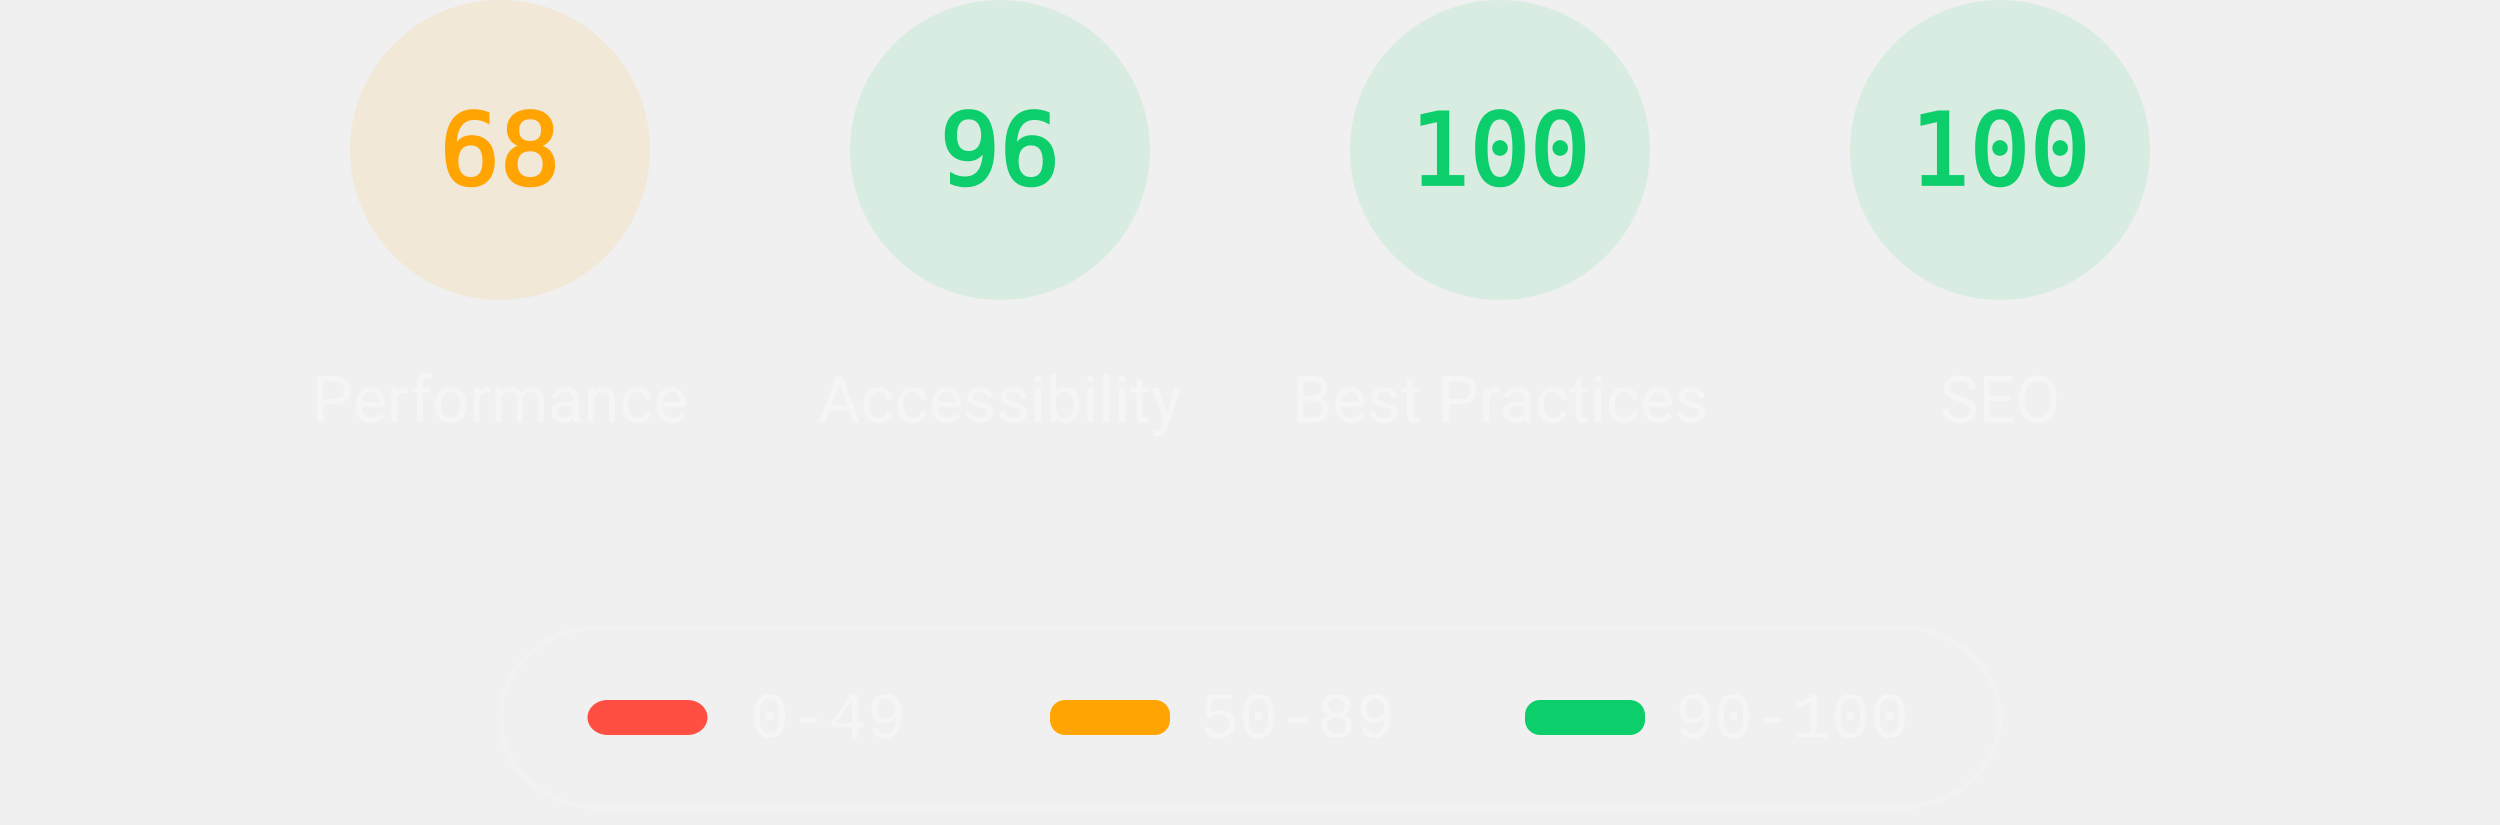
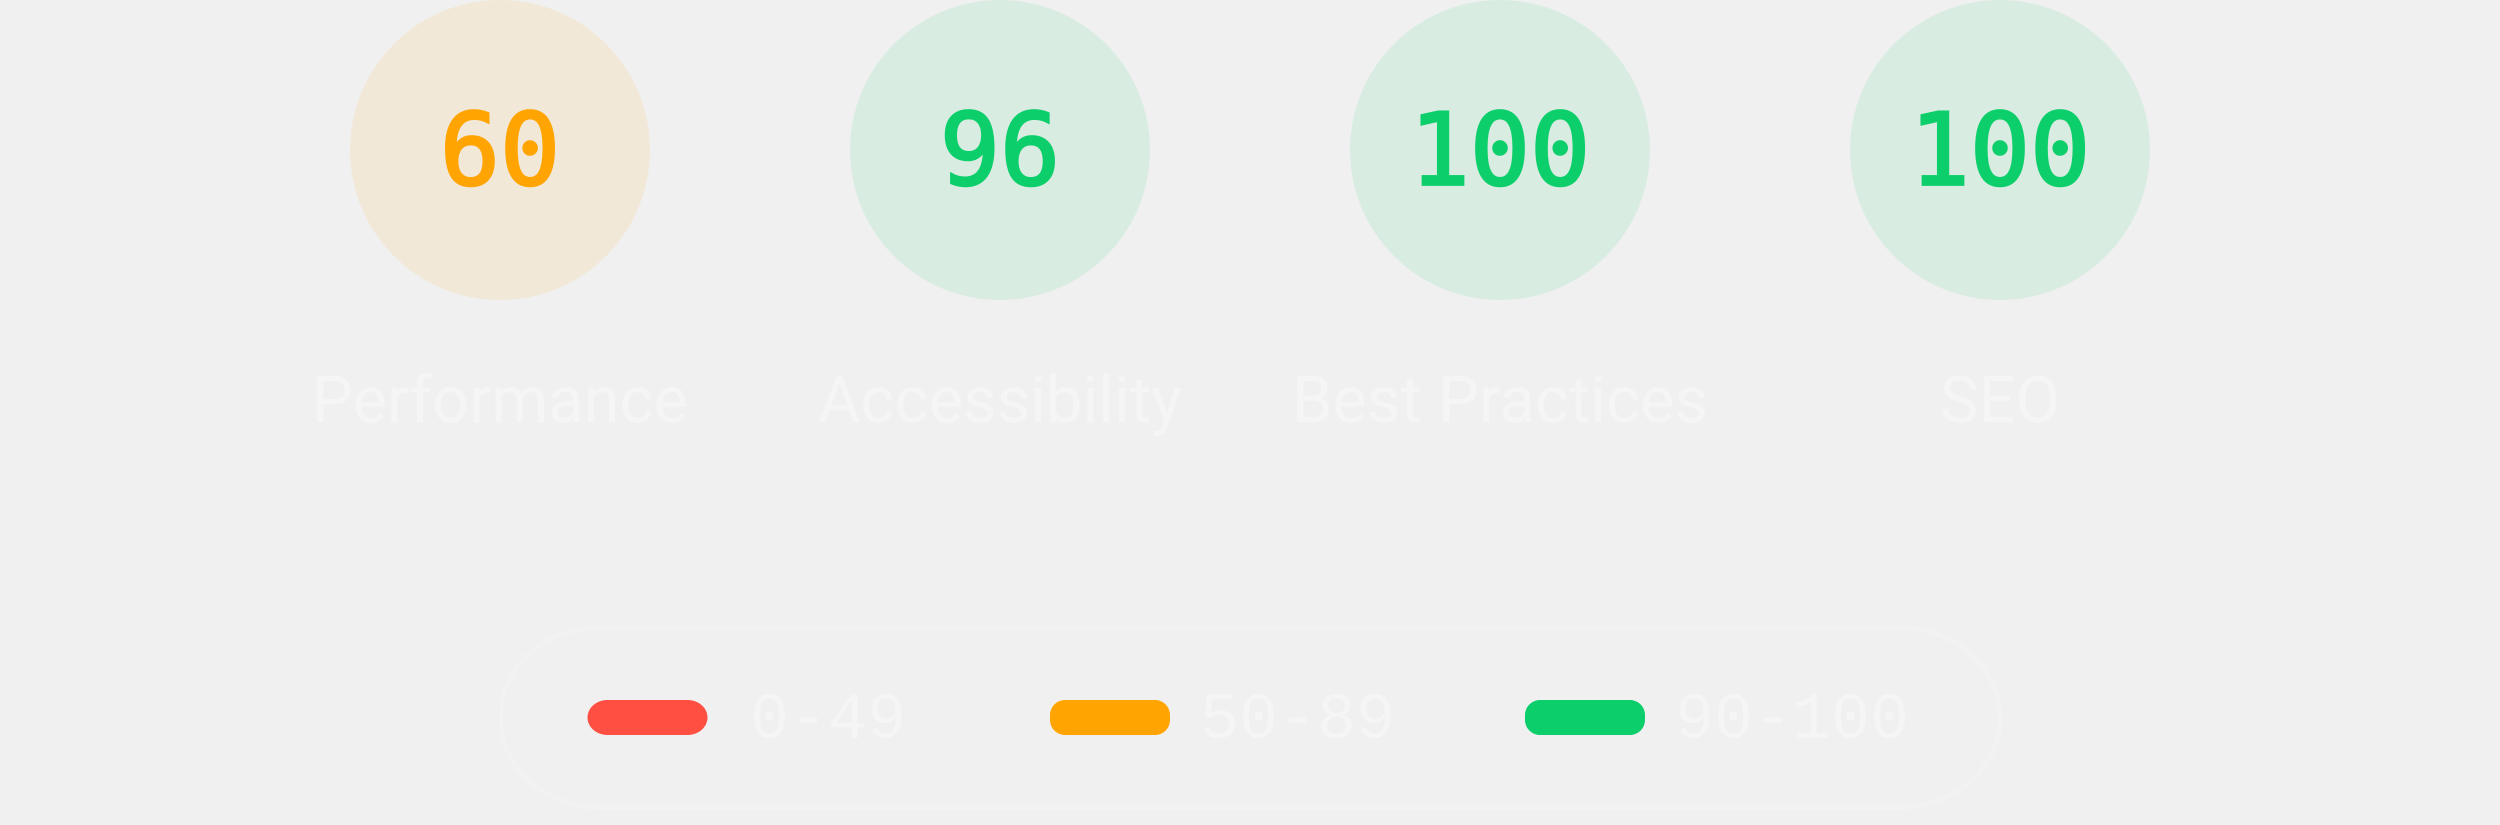
<svg xmlns="http://www.w3.org/2000/svg" class="theme--dark" fill="none" width="1000" height="330">
  <style>
			.gauge-base {
				opacity: 0.1
			}

			.gauge-arc {
				fill: none;
				animation-delay: 250ms;
				stroke-linecap: round;
				transform: rotate(-90deg);
				transform-origin: 100px 60px;
				animation: load-gauge 1s ease forwards
			}

			.guage-text {
				font-size: 40px;
				font-family: monospace;
				text-align: center
			}

			.guage-red {
				color: #ff4e42;
				fill: #ff4e42;
				stroke: #ff4e42
			}
			.guage-orange {
				color: #ffa400;
				fill: #ffa400;
				stroke: #ffa400
			}
			.guage-green {
				color: #0cce6b;
				fill: #0cce6b;
				stroke: #0cce6b
			}
			.theme--agnostic .guage-undefined {
				color: #5c5c5c;
				fill: #5c5c5c;
				stroke: #5c5c5c
			}
			.theme--light .guage-undefined {
				color: #1e1e1e;
				fill: #1e1e1e;
				stroke: #1e1e1e
			}
			.theme--dark .guage-undefined {
				color: #f5f5f5;
				fill: #f5f5f5;
				stroke: #f5f5f5
			}

			.guage-title {
				stroke: none;
				font-size: 26px;
				line-height: 26px;
				font-family: Roboto, Halvetica, Arial, sans-serif
			}
			.metric.guage-title {
				font-family: 'Courier New', Courier, monospace
			}
			.theme--agnostic .guage-title {
				color: #737373;
				fill: #737373
			}
			.theme--light .guage-title {
				color: #212121;
				fill: #212121
			}
			.theme--dark .guage-title {
				color: #f5f5f5;
				fill: #f5f5f5
			}

			@keyframes load-gauge {
				from {
					stroke-dasharray: 0 352.858
				}
			}
			.lh-gauge--pwa__disc {
				fill: #e0e0e0
			}
			.lh-gauge--pwa__logo {
				position: relative;
				fill: #b0b0b0
			}
			.lh-gauge--pwa__invisible {
				display: none
			}
			.lh-gauge--pwa__visible {
				display: inline
			}
			.guage-invisible {
				display: none
			}
			.lh-gauge--pwa__logo--primary-color {
				fill: #304ffe
			}
			.theme--agnostic .lh-gauge--pwa__logo--secondary-color {
				fill: #787878
			}
			.theme--light .lh-gauge--pwa__logo--secondary-color {
				fill: #3d3d3d
			}
			.theme--dark .lh-gauge--pwa__logo--secondary-color {
				fill: #d8b6b6
			}
			.theme--light #svg_2 {
				stroke: #00000022
			}
			.theme--agnostic #svg_2 {
				stroke: #616161
			}
			.theme--light #svg_2 {
				stroke: #00000022
			}
			.theme--dark #svg_2 {
				stroke: #f5f5f566
			}
		</style>
  <svg class="guage-div guage-perf guage-orange" viewBox="0 0 200 200" width="200" height="200" x="100" y="0">
    <circle class="gauge-base" r="56" cx="100" cy="60" stroke-width="8" />
-     <circle class="gauge-arc guage-arc-1" r="56" cx="100" cy="60" stroke-width="8" style="stroke-dasharray: 239.263, 351.858;" />
-     <text class="guage-text" x="100px" y="60px" alignment-baseline="central" dominant-baseline="central" text-anchor="middle">68</text>
+     <circle class="gauge-arc guage-arc-1" r="56" cx="100" cy="60" stroke-width="8" style="stroke-dasharray: 211.115, 351.858;" />
+     <text class="guage-text" x="100px" y="60px" alignment-baseline="central" dominant-baseline="central" text-anchor="middle">60</text>
    <text class="guage-title" x="100px" y="160px" alignment-baseline="central" dominant-baseline="central" text-anchor="middle">Performance</text>
  </svg>
  <svg class="guage-div guage-acc guage-green" viewBox="0 0 200 200" width="200" height="200" x="300" y="0">
    <circle class="gauge-base" r="56" cx="100" cy="60" stroke-width="8" />
    <circle class="gauge-arc guage-arc-2" r="56" cx="100" cy="60" stroke-width="8" style="stroke-dasharray: 337.784, 351.858;" />
    <text class="guage-text" x="100px" y="60px" alignment-baseline="central" dominant-baseline="central" text-anchor="middle">96</text>
    <text class="guage-title" x="100px" y="160px" alignment-baseline="central" dominant-baseline="central" text-anchor="middle">Accessibility</text>
  </svg>
  <svg class="guage-div guage-best guage-green" viewBox="0 0 200 200" width="200" height="200" x="500" y="0">
    <circle class="gauge-base" r="56" cx="100" cy="60" stroke-width="8" />
    <circle class="gauge-arc guage-arc-3" r="56" cx="100" cy="60" stroke-width="8" style="stroke-dasharray: 351.858, 351.858;" />
    <text class="guage-text" x="100px" y="60px" alignment-baseline="central" dominant-baseline="central" text-anchor="middle">100</text>
    <text class="guage-title" x="100px" y="160px" alignment-baseline="central" dominant-baseline="central" text-anchor="middle">Best Practices</text>
  </svg>
  <svg class="guage-div guage-seo guage-green" viewBox="0 0 200 200" width="200" height="200" x="700" y="0">
    <circle class="gauge-base" r="56" cx="100" cy="60" stroke-width="8" />
    <circle class="gauge-arc guage-arc-4" r="56" cx="100" cy="60" stroke-width="8" style="stroke-dasharray: 351.858, 351.858;" />
    <text class="guage-text" x="100px" y="60px" alignment-baseline="central" dominant-baseline="central" text-anchor="middle">100</text>
    <text class="guage-title" x="100px" y="160px" alignment-baseline="central" dominant-baseline="central" text-anchor="middle">SEO</text>
  </svg>
  <svg class="guage-div guage-pwa guage-invisible" viewBox="0 0 200 200" width="200" height="200" x="900" y="0">
    <svg viewBox="0 0 60 60" width="112" height="112" x="44" y="4">
      <defs>
        <linearGradient id="lh-gauge--pwa__check-circle__gradient-0" x1="50%" y1="0%" x2="50%" y2="100%">
          <stop stop-color="#00C852" offset="0%" />
          <stop stop-color="#009688" offset="100%" />
        </linearGradient>
        <linearGradient id="lh-gauge--pwa__installable__shadow-gradient-0" x1="76.056%" x2="24.111%" y1="82.995%" y2="24.735%">
          <stop stop-color="#A5D6A7" offset="0%" />
          <stop stop-color="#80CBC4" offset="100%" />
        </linearGradient>
        <linearGradient id="lh-gauge--pwa__fast-reliable__shadow-gradient-0" x1="76.056%" y1="82.995%" x2="25.678%" y2="26.493%">
          <stop stop-color="#64B5F6" offset="0%" />
          <stop stop-color="#2979FF" offset="100%" />
        </linearGradient>
        <g id="lh-gauge--pwa__fast-reliable-badge-0">
          <circle fill="#FFFFFF" cx="10" cy="10" r="10" />
          <path fill="#304FFE" d="M10 3.58l5.25 2.34v3.5c0 3.23-2.24 6.26-5.25 7-3.01-.74-5.25-3.77-5.25-7v-3.5L10 3.58zm-.47 10.74l2.76-4.83.03-.07c.04-.08 0-.24-.22-.24h-1.64l.47-3.26h-.47l-2.7 4.77c-.02.01.05-.1-.04.05-.09.16-.1.31.18.31h1.63l-.47 3.27h.47z" />
        </g>
        <g id="lh-gauge--pwa__installable-badge-0">
          <circle fill="#FFFFFF" cx="10" cy="10" r="10" />
          <path fill="#009688" d="M10 4.167A5.835 5.835 0 0 0 4.167 10 5.835 5.835 0 0 0 10 15.833 5.835 5.835 0 0 0 15.833 10 5.835 5.835 0 0 0 10 4.167zm2.917 6.416h-2.334v2.334H9.417v-2.334H7.083V9.417h2.334V7.083h1.166v2.334h2.334v1.166z" />
        </g>
      </defs>
      <g stroke="none" fill-rule="nonzero">
        <circle class="lh-gauge--pwa__disc" cx="30" cy="30" r="30" />
        <g class="lh-gauge--pwa__logo">
          <path d="M35.66 19.39l.7-1.75h2L37.4 15 38.6 12l3.4 9h-2.51l-.58-1.61z" />
          <path d="M33.52 21l3.65-9h-2.42l-2.5 5.82L30.5 12h-1.86l-1.9 5.82-1.35-2.65-1.21 3.72L25.4 21h2.38l1.72-5.2 1.64 5.2z" />
          <path fill-rule="nonzero" d="M20.3 17.91h1.48c.45 0 .85-.05 1.2-.15l.39-1.18 1.07-3.3a2.64 2.64 0 0 0-.28-.37c-.55-.6-1.36-.91-2.42-.91H18v9h2.3V17.9zm1.96-3.84c.22.22.33.5.33.87 0 .36-.1.65-.29.87-.2.23-.59.35-1.15.35h-.86v-2.41h.87c.52 0 .89.1 1.1.32z" />
        </g>
        <rect class="lh-gauge--pwa__component lh-gauge--pwa__na-line lh-gauge--pwa__invisible" fill="#FFFFFF" x="20" y="32" width="20" height="4" rx="2" />
        <g class="lh-gauge--pwa__component lh-gauge--pwa__fast-reliable-badge lh-gauge--pwa__invisible" transform="translate(20, 29)">
          <path fill="url(#lh-gauge--pwa__fast-reliable__shadow-gradient-0)" d="M33.63 19.49A30 30 0 0 1 16.2 30.36L3 17.14 17.14 3l16.49 16.49z" />
          <use href="#lh-gauge--pwa__fast-reliable-badge-0" />
        </g>
        <g class="lh-gauge--pwa__component lh-gauge--pwa__installable-badge lh-gauge--pwa__invisible" transform="translate(20, 29)">
          <path fill="url(#lh-gauge--pwa__installable__shadow-gradient-0)" d="M33.629 19.487c-4.272 5.453-10.391 9.39-17.415 10.869L3 17.142 17.142 3 33.63 19.487z" />
          <use href="#lh-gauge--pwa__installable-badge-0" />
        </g>
        <g class="lh-gauge--pwa__component lh-gauge--pwa__fast-reliable-installable-badges lh-gauge--pwa__invisible">
          <g transform="translate(8, 29)">
            <path fill="url(#lh-gauge--pwa__fast-reliable__shadow-gradient-0)" d="M16.321 30.463L3 17.143 17.142 3l22.365 22.365A29.864 29.864 0 0 1 22 31c-1.942 0-3.84-.184-5.679-.537z" />
            <use href="#lh-gauge--pwa__fast-reliable-badge-0" />
          </g>
          <g transform="translate(32, 29)">
            <path fill="url(#lh-gauge--pwa__installable__shadow-gradient-0)" d="M25.982 11.84a30.107 30.107 0 0 1-13.08 15.203L3 17.143 17.142 3l8.84 8.84z" />
            <use href="#lh-gauge--pwa__installable-badge-0" />
          </g>
        </g>
        <g class="lh-gauge--pwa__component lh-gauge--pwa__check-circle lh-gauge--pwa__invisible" transform="translate(18, 28)">
          <circle fill="#FFFFFF" cx="12" cy="12" r="12" />
          <path fill="url(#lh-gauge--pwa__check-circle__gradient-0)" d="M12 2a10 10 0 1 0 0 20 10 10 0 0 0 0-20zm-2 15l-5-5 1.41-1.41L10 14.17l7.59-7.59L19 8l-9 9z" />
        </g>
      </g>
    </svg>
    <text class="guage-title" y="160px" alignment-baseline="central" dominant-baseline="central" text-anchor="middle">
      <tspan x="100px" dy="-6px">Progressive</tspan>
      <tspan x="100px" dy="30px">Web App</tspan>
    </text>
  </svg>
  <svg width="604" height="76" x="200" y="250">
    <g>
      <rect fill="none" id="canvas_background" height="80" width="604" y="-1" x="-1" />
      <g display="none" overflow="visible" y="0" x="0" height="100%" width="100%" id="canvasGrid">
        <rect fill="url(#gridpattern)" stroke-width="0" y="0" x="0" height="100%" width="100%" />
      </g>
    </g>
    <g>
      <rect fill-opacity="0" stroke-width="2" rx="40" id="svg_2" height="72" width="600" y="1" x="0" fill="#000000" />
      <rect stroke="#000" rx="8" id="svg_3" height="14" width="48" y="30" x="35" stroke-opacity="null" stroke-width="0" fill="#ff4e42" />
      <rect stroke="#000" rx="6" id="svg_4" height="14" width="48" y="30" x="220" stroke-opacity="null" stroke-width="0" fill="#ffa400" />
      <rect stroke="#000" rx="6" id="svg_5" height="14" width="48" y="30" x="410" stroke-opacity="null" stroke-width="0" fill="#0cce6b" />
      <text class="metric guage-title" xml:space="preserve" text-anchor="start" font-size="26" id="svg_6" y="45" x="100" stroke-opacity="null" stroke-width="0" stroke="#000">0-49</text>
      <text class="metric guage-title" xml:space="preserve" text-anchor="start" font-size="26" id="svg_7" y="45" x="280" stroke-opacity="null" stroke-width="0" stroke="#000">50-89</text>
      <text class="metric guage-title" xml:space="preserve" text-anchor="start" font-size="26" id="svg_8" y="45" x="470" stroke-opacity="null" stroke-width="0" stroke="#000">90-100</text>
    </g>
  </svg>
</svg>
